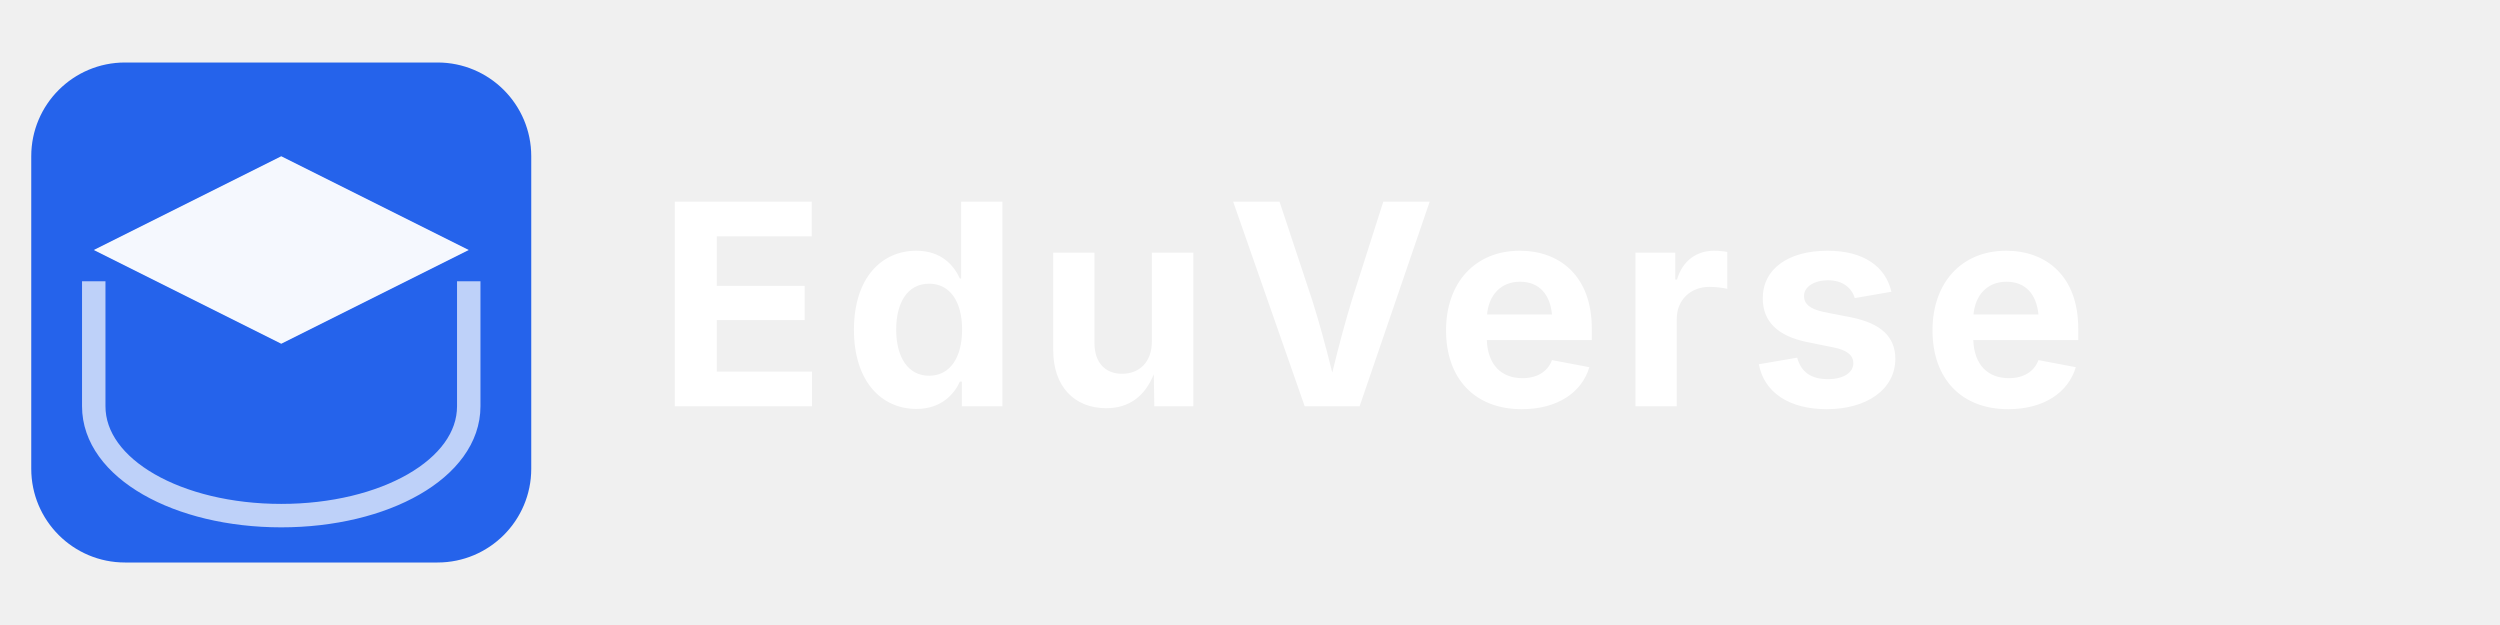
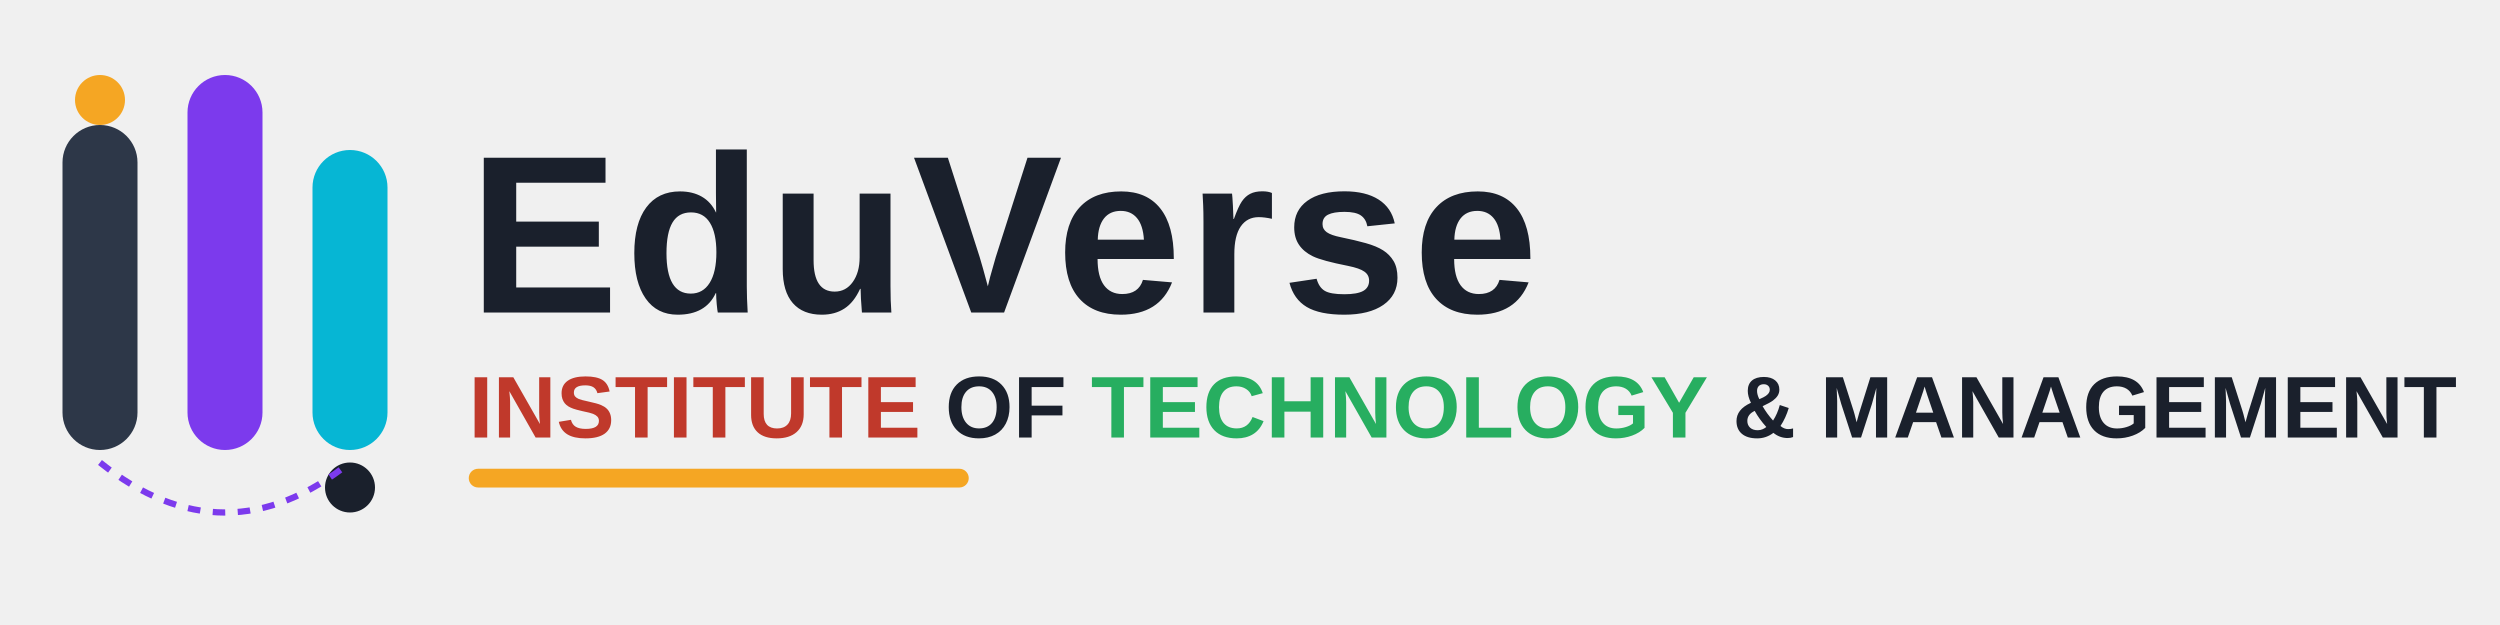
- <svg xmlns="http://www.w3.org/2000/svg" viewBox="0 0 160 40" fill="none">
-   <rect x="2" y="4" width="32" height="32" rx="6" fill="#2563eb" />
-   <path d="M18 10l-12 6 12 6 12-6-12-6z" fill="#fff" opacity="0.95" />
-   <path d="M6 18v8c0 4 5.4 7 12 7s12-3 12-7v-8" stroke="#fff" stroke-width="1.5" fill="none" opacity="0.7" />
-   <text x="42" y="26" font-family="Inter,system-ui,sans-serif" font-size="18" font-weight="700" fill="#ffffff" letter-spacing="1">EduVerse</text>
+ <svg xmlns="http://www.w3.org/2000/svg" viewBox="0 0 800 200" fill="none">
+   <rect x="20" y="40" width="24" height="104" rx="12" fill="#2d3748" />
+   <circle cx="32" cy="32" r="8" fill="#f5a623" />
+   <rect x="60" y="24" width="24" height="120" rx="12" fill="#7c3aed" />
+   <rect x="100" y="48" width="24" height="96" rx="12" fill="#06b6d4" />
+   <circle cx="112" cy="156" r="8" fill="#1a202c" />
+   <path d="M32 148 Q 72 180 112 148" stroke="#7c3aed" stroke-width="2" stroke-dasharray="4 4" fill="none" />
+   <text x="150" y="100" font-family="Arial, Helvetica, sans-serif" font-weight="900" font-size="72" fill="#1a202c" letter-spacing="2">EduVerse</text>
+   <text x="150" y="140" font-family="Arial, Helvetica, sans-serif" font-weight="600" font-size="28">
+     <tspan fill="#c0392b">INSTITUTE</tspan>
+     <tspan fill="#1a202c"> OF </tspan>
+     <tspan fill="#27ae60">TECHNOLOGY</tspan>
+     <tspan fill="#1a202c"> &amp; MANAGEMENT</tspan>
+   </text>
+   <rect x="150" y="150" width="160" height="6" rx="3" fill="#f5a623" />
</svg>
